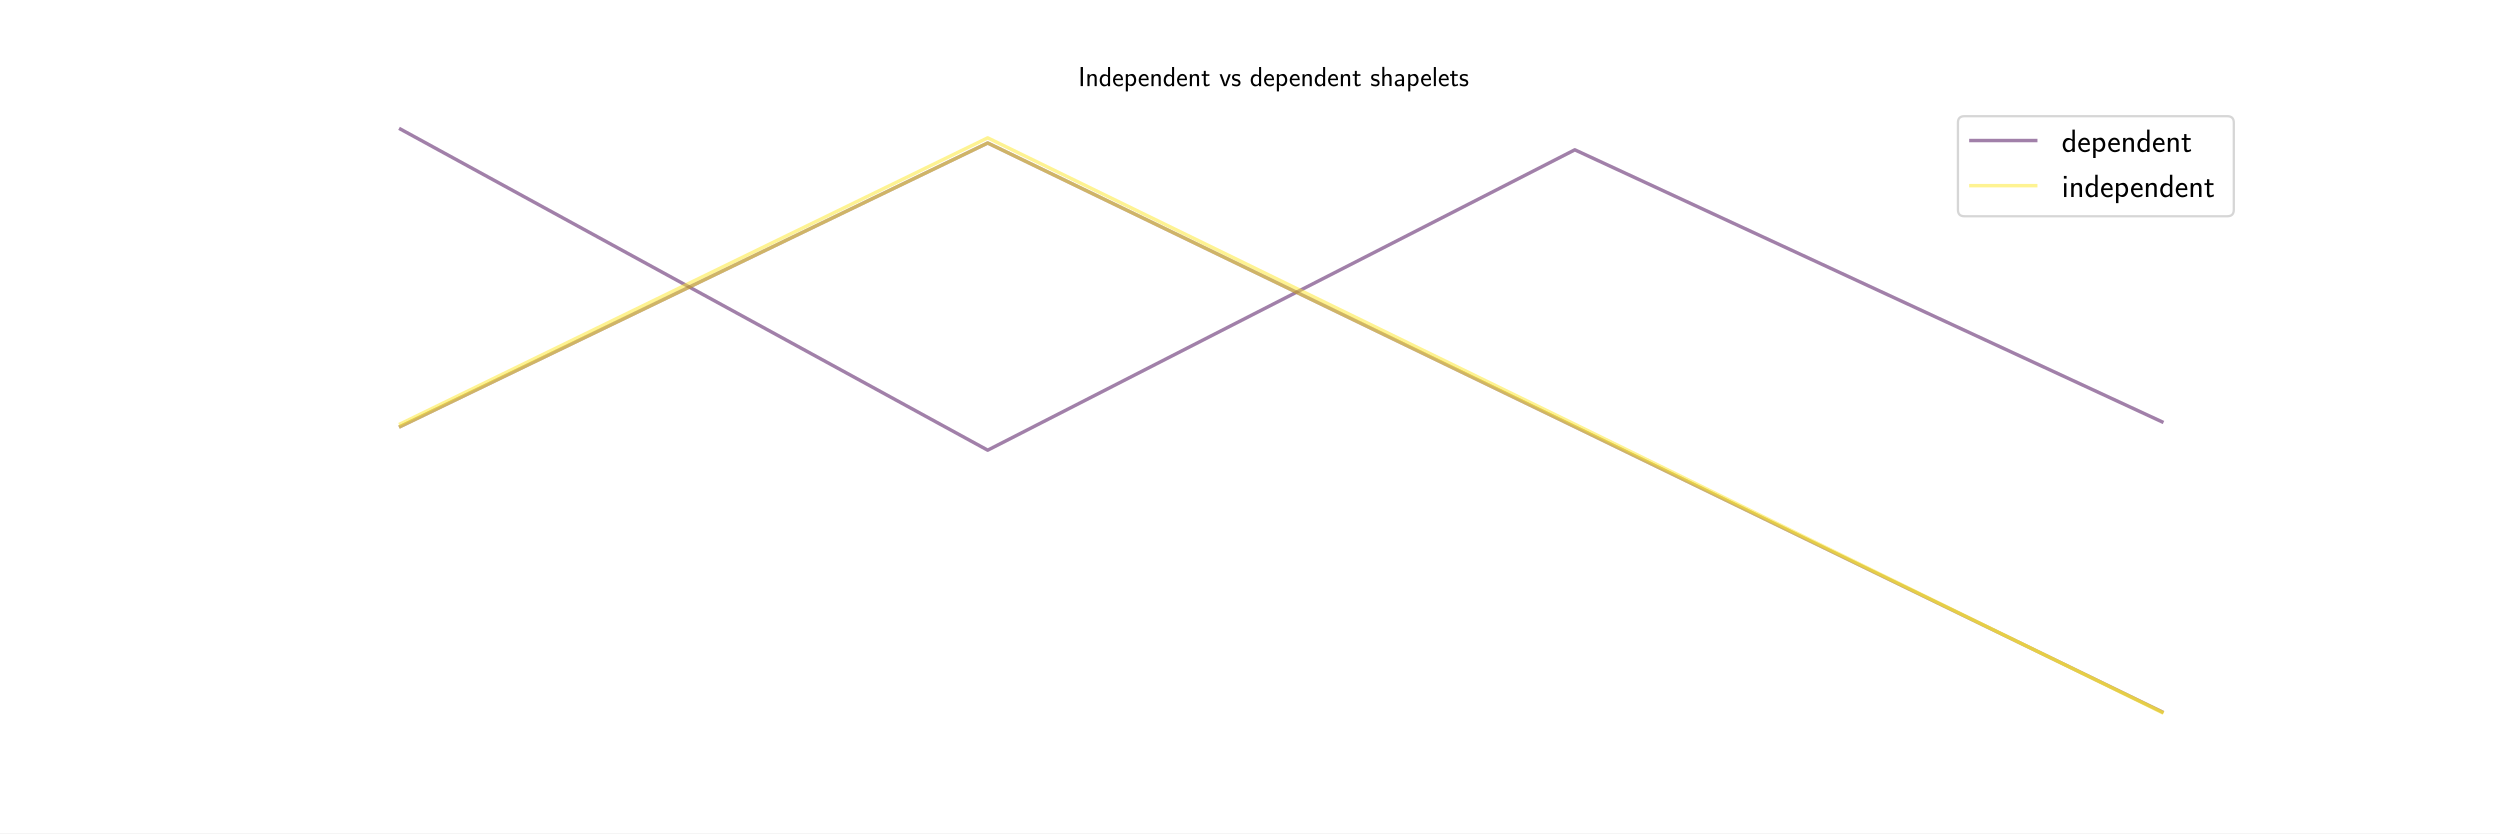
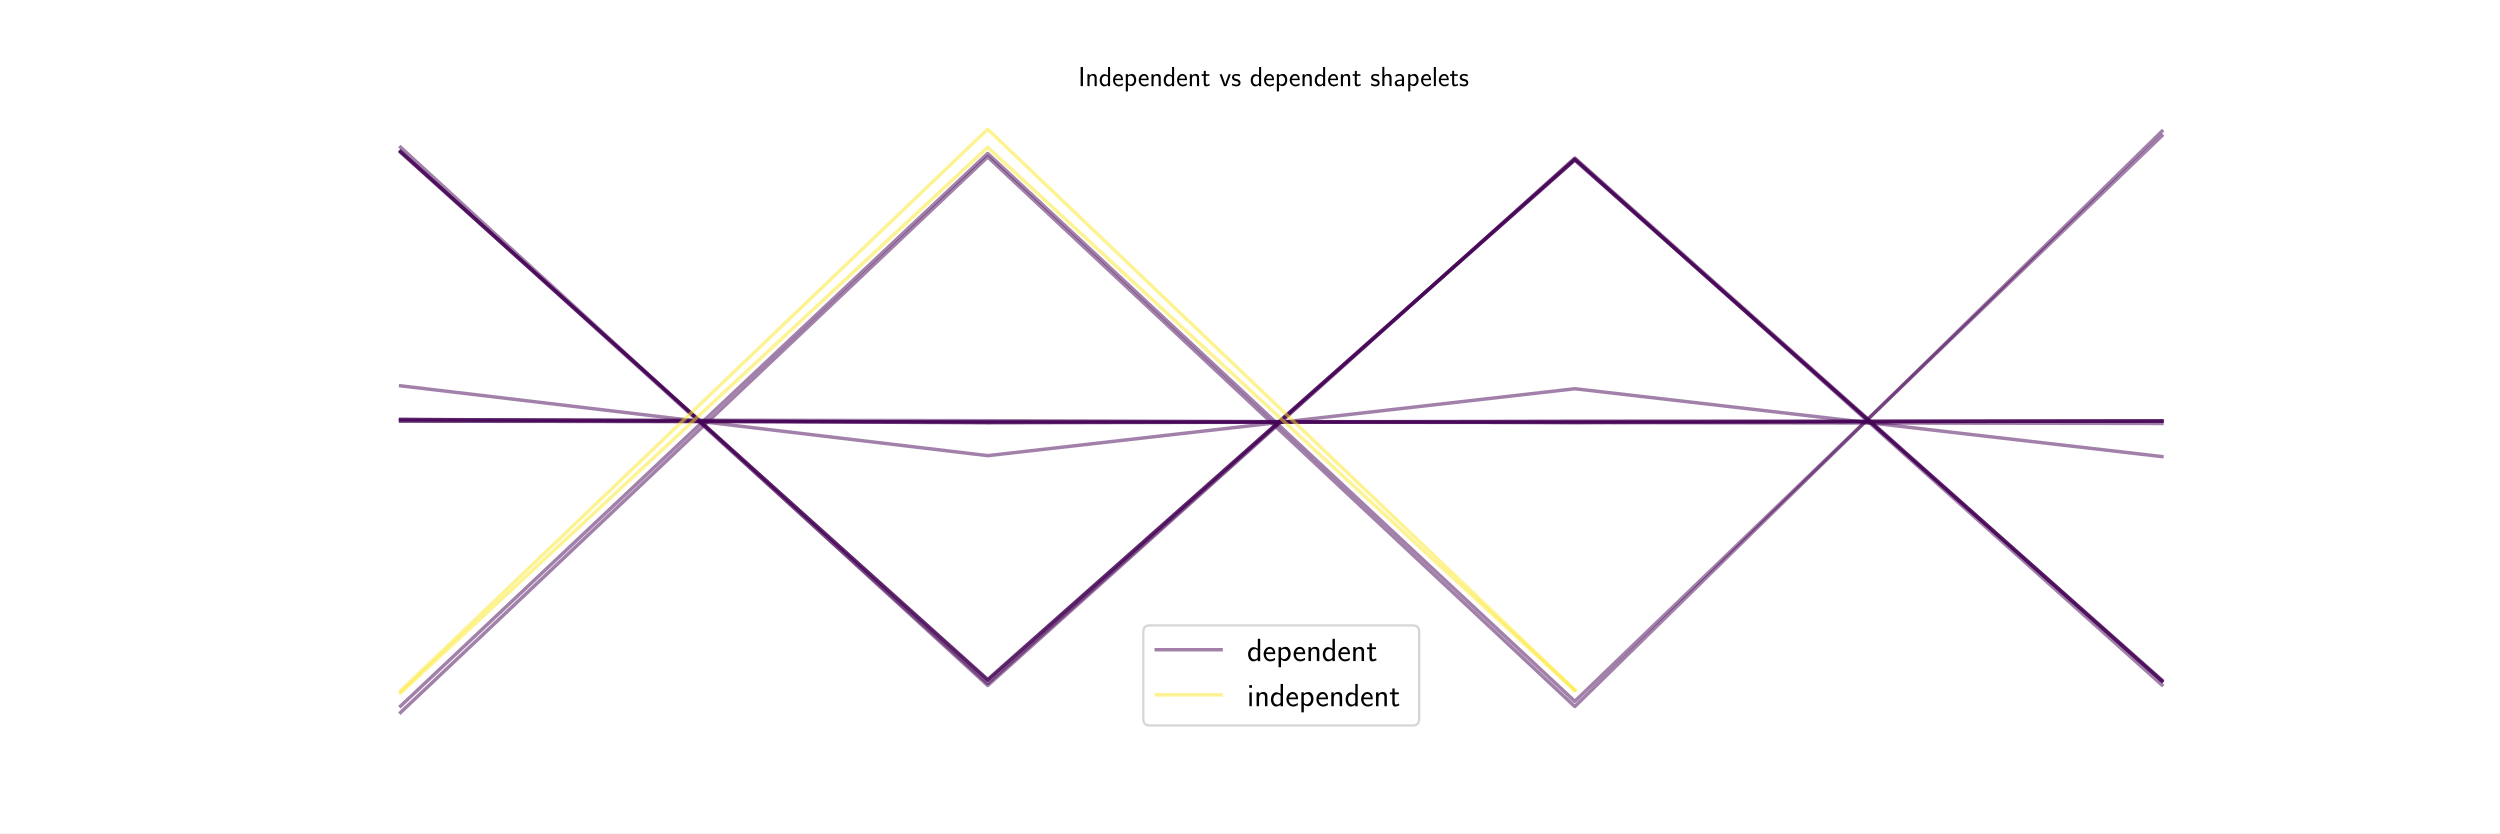
<svg xmlns="http://www.w3.org/2000/svg" xmlns:xlink="http://www.w3.org/1999/xlink" height="360pt" version="1.1" viewBox="0 0 1080 360" width="1080pt">
  <defs>
    <style type="text/css">
*{stroke-linecap:butt;stroke-linejoin:round;}
  </style>
  </defs>
  <g id="figure_1">
    <g id="patch_1">
      <path d="M 0 360  L 1080 360  L 1080 0  L 0 0  z " style="fill:#ffffff;" />
    </g>
    <g id="axes_1">
      <g id="line2d_1">
-         <path clip-path="url(#pee16037cc9)" d="M 173.045 184.204  L 426.682 61.774  L 680.318 184.364  L 933.955 307.517  " style="fill:none;opacity:0.5;stroke:#440154;stroke-linecap:square;stroke-width:1.5;" />
+         <path clip-path="url(#pa8c28a4d9b)" d="M 173.045 166.664  L 426.682 196.842  L 680.318 167.936  L 933.955 197.243  " style="fill:none;opacity:0.5;stroke:#440154;stroke-linecap:square;stroke-width:1.5;" />
      </g>
      <g id="line2d_2">
-         <path clip-path="url(#pee16037cc9)" d="M 173.045 55.8  L 426.682 194.477  L 680.318 64.719  L 933.955 182.21  " style="fill:none;opacity:0.5;stroke:#440154;stroke-linecap:square;stroke-width:1.5;" />
+         <path clip-path="url(#pa8c28a4d9b)" d="M 173.045 65.405  L 426.682 295.267  L 680.318 68.553  L 933.955 295.922  " style="fill:none;opacity:0.5;stroke:#440154;stroke-linecap:square;stroke-width:1.5;" />
      </g>
      <g id="line2d_3">
-         <path clip-path="url(#pee16037cc9)" d="M 173.045 184.204  L 426.682 61.774  L 680.318 184.364  L 933.955 307.517  " style="fill:none;opacity:0.5;stroke:#fde725;stroke-linecap:square;stroke-width:1.5;" />
+         <path clip-path="url(#pa8c28a4d9b)" d="M 173.045 305.031  L 426.682 66.307  L 680.318 302.961  L 933.955 58.652  " style="fill:none;opacity:0.5;stroke:#440154;stroke-linecap:square;stroke-width:1.5;" />
      </g>
      <g id="line2d_4">
-         <path clip-path="url(#pee16037cc9)" d="M 173.045 183.07  L 426.682 59.551  L 680.318 183.268  L 933.955 307.8  " style="fill:none;opacity:0.5;stroke:#fde725;stroke-linecap:square;stroke-width:1.5;" />
+         <path clip-path="url(#pa8c28a4d9b)" d="M 173.045 65.849  L 426.682 293.499  L 680.318 69.187  L 933.955 293.781  " style="fill:none;opacity:0.5;stroke:#440154;stroke-linecap:square;stroke-width:1.5;" />
+       </g>
+       <g id="line2d_5">
+         <path clip-path="url(#pa8c28a4d9b)" d="M 173.045 181.301  L 426.682 181.732  L 680.318 182.553  L 933.955 182.93  " style="fill:none;opacity:0.5;stroke:#440154;stroke-linecap:square;stroke-width:1.5;" />
+       </g>
+       <g id="line2d_6">
+         <path clip-path="url(#pa8c28a4d9b)" d="M 173.045 307.8  L 426.682 67.811  L 680.318 305.219  L 933.955 56.695  " style="fill:none;opacity:0.5;stroke:#440154;stroke-linecap:square;stroke-width:1.5;" />
+       </g>
+       <g id="line2d_7">
+         <path clip-path="url(#pa8c28a4d9b)" d="M 173.045 181.957  L 426.682 182.237  L 680.318 182.444  L 933.955 181.857  " style="fill:none;opacity:0.5;stroke:#440154;stroke-linecap:square;stroke-width:1.5;" />
+       </g>
+       <g id="line2d_8">
+         <path clip-path="url(#pa8c28a4d9b)" d="M 173.045 63.595  L 426.682 296.136  L 680.318 68.264  L 933.955 294.053  " style="fill:none;opacity:0.5;stroke:#440154;stroke-linecap:square;stroke-width:1.5;" />
+       </g>
+       <g id="line2d_9">
+         <path clip-path="url(#pa8c28a4d9b)" d="M 173.045 181.146  L 426.682 182.668  L 680.318 182.105  L 933.955 181.909  " style="fill:none;opacity:0.5;stroke:#440154;stroke-linecap:square;stroke-width:1.5;" />
+       </g>
+       <g id="line2d_10">
+         <path clip-path="url(#pa8c28a4d9b)" d="M 173.045 181.215  L 426.682 182.465  L 680.318 181.962  L 933.955 181.962  " style="fill:none;opacity:0.5;stroke:#440154;stroke-linecap:square;stroke-width:1.5;" />
+       </g>
+       <g id="line2d_11">
+         <path clip-path="url(#pa8c28a4d9b)" d="M 173.045 181.901  L 426.682 182.271  L 680.318 182.527  L 933.955 181.82  " style="fill:none;opacity:0.5;stroke:#440154;stroke-linecap:square;stroke-width:1.5;" />
+       </g>
+       <g id="line2d_12">
+         <path clip-path="url(#pa8c28a4d9b)" d="M 173.045 65.513  L 426.682 293.816  L 680.318 68.939  L 933.955 294.24  " style="fill:none;opacity:0.5;stroke:#440154;stroke-linecap:square;stroke-width:1.5;" />
+       </g>
+       <g id="line2d_13">
+         <path clip-path="url(#pa8c28a4d9b)" d="M 173.045 65.503  L 426.682 293.824  L 680.318 68.932  L 933.955 294.253  " style="fill:none;opacity:0.5;stroke:#440154;stroke-linecap:square;stroke-width:1.5;" />
+       </g>
+       <g id="line2d_14">
+         <path clip-path="url(#pa8c28a4d9b)" d="M 173.045 299.359  L 426.682 63.613  L 680.318 298.346  " style="fill:none;opacity:0.5;stroke:#fde725;stroke-linecap:square;stroke-width:1.5;" />
+       </g>
+       <g id="line2d_15">
+         <path clip-path="url(#pa8c28a4d9b)" d="M 173.045 298.424  L 426.682 55.8  L 680.318 298.044  " style="fill:none;opacity:0.5;stroke:#fde725;stroke-linecap:square;stroke-width:1.5;" />
      </g>
      <g id="text_1">
        <defs>
          <path d="M 17.094 69  L 8.703 69  L 8.703 0  L 17.094 0  z " id="CMSS17-73" />
          <path d="M 40.906 29.328  C 40.906 35.672 39.406 44 28.094 44  C 21.703 44 17.5 40.719 14.703 37.328  L 14.703 43.094  L 7.406 43.094  L 7.406 0  L 15 0  L 15 24.359  C 15 30.688 17.406 37.938 24.203 37.938  C 33 37.938 33.297 32 33.297 28.578  L 33.297 0  L 40.906 0  z " id="CMSS17-110" />
          <path d="M 40.797 69  L 33.406 69  L 33.406 38.094  C 30.297 40.672 25.203 43.062 19.594 43.062  C 10.5 43.062 3.297 33.297 3.297 21.047  C 3.297 8.781 10.406 -1 19.297 -1  C 26.203 -1 30.797 2.688 33.203 4.781  L 33.203 -0.203  L 40.797 -0.203  z M 33.203 13.062  C 33.203 11.672 33.203 10.203 30.094 7.531  C 28.094 5.859 25.703 5.078 23.406 5.078  C 18 5.078 10.906 9 10.906 20.938  C 10.906 33.344 18.906 37 24.406 37  C 28.094 37 31.094 35.219 33.203 32.266  z " id="CMSS17-100" />
          <path d="M 39.094 21.516  C 39.094 24.844 38.906 31.297 35.703 36.641  C 32.203 42.391 26.5 44 22.203 44  C 11.797 44 3 34.188 3 21.484  C 3 9.094 12.094 -1 23.594 -1  C 28.094 -1 33.594 0.297 38.594 3.875  C 38.594 4.281 38.406 6.469 38.297 6.562  C 38.297 6.766 38 9.844 38 10.25  C 33.203 6.359 27.703 5.078 23.703 5.078  C 17.297 5.078 10.406 10.422 10.094 21.516  z M 10.906 27  C 12.203 32.562 16.594 37.828 22.203 37.828  C 23.703 37.828 30.703 37.828 32.5 27  z " id="CMSS17-101" />
          <path d="M 15.094 5.203  C 18.406 2.016 22.906 -0.078 27.703 -0.078  C 37 -0.078 45 9.422 45 22.062  C 45 33.734 39 44 30.406 44  C 25.406 44 19.406 42.219 14.906 38.625  L 14.906 43.203  L 7.5 43.203  L 7.5 -19  L 15.094 -19  z M 15.094 32.812  C 15.906 34 19.297 37.734 24.797 37.734  C 31.797 37.734 37.406 30.625 37.406 22.062  C 37.406 12.297 30.594 6 23.906 6  C 21.906 6 19.797 6.484 17.797 8.172  C 15.094 10.531 15.094 12 15.094 13.391  z " id="CMSS17-112" />
          <path d="M 16.703 37  L 29.703 37  L 29.703 42.766  L 16.703 42.766  L 16.703 55  L 9.594 55  L 9.594 42.766  L 1.703 42.766  L 1.703 37  L 9.406 37  L 9.406 11.703  C 9.406 6 10.703 -1 17.297 -1  C 22.297 -1 26.906 0.391 31.297 2.688  L 29.703 8.562  C 27.297 6.469 24.406 5.266 21.297 5.266  C 16.906 5.266 16.703 10.875 16.703 13.375  z " id="CMSS17-116" />
          <path d="M 41.797 43  L 34 43  L 27.297 24.312  C 25.203 18.203 22.203 9.797 21.703 5.5  L 21.594 5.5  C 21.406 7.312 20.594 9.906 20.094 11.703  C 19.5 13.906 18.703 16.5 18.094 18.312  L 9.297 43  L 1.297 43  L 17.094 0  L 26 0  z " id="CMSS17-118" />
          <path d="M 32.203 41.047  C 26.297 43.859 21.703 43.859 18.703 43.859  C 11.594 43.859 3.094 41.375 3.094 31.297  C 3.094 21.234 14.094 19.031 17.094 18.422  C 21.703 17.531 26.797 16.531 26.797 11.562  C 26.797 5.266 19.594 5.266 18.297 5.266  C 14.297 5.266 8.797 6.359 3.797 9.969  L 2.594 3.281  C 8.297 0 13.797 -1 18.406 -1  C 30.703 -1 33.797 6.5 33.797 12.203  C 33.797 17.094 31 20.391 29.094 21.891  C 25.797 24.5 24.594 24.797 16.406 26.5  C 15 26.703 10.094 27.797 10.094 32.281  C 10.094 38 16.406 38 17.797 38  C 24.297 38 28.297 35.984 31 34.5  z " id="CMSS17-115" />
          <path d="M 40.906 29.547  C 40.906 35.812 39.406 44.062 28.094 44.062  C 21.797 44.062 17.703 40.984 14.797 37.609  L 14.797 69.5  L 7.406 69.5  L 7.406 0.5  L 15 0.5  L 15 24.578  C 15 30.828 17.406 38 24.203 38  C 33 38 33.297 32.125 33.297 28.734  L 33.297 0.5  L 40.906 0.5  z " id="CMSS17-104" />
          <path d="M 37.594 27.984  C 37.594 37.375 30.906 43.875 21.906 43.875  C 17.5 43.875 12.703 43.078 7.203 39.891  L 7.797 33.359  C 10.297 35.125 14.594 38 21.797 38  C 26.906 38 30 34.062 30 27.844  L 30 24  C 14 24 4 19.344 4 11.344  C 4 7.203 6.5 -1 14.797 -1  C 16.297 -1 24.406 -1 30.203 3.391  L 30.203 -0.297  L 37.594 -0.297  z M 30 12.75  C 30 10.953 30 8.562 27 6.781  C 24.406 5.078 21.094 5.078 19.703 5.078  C 14.703 5.078 11.297 7.984 11.297 11.625  C 11.297 18.922 26.906 18.922 30 18.922  z " id="CMSS17-97" />
          <path d="M 14.797 69  L 7.406 69  L 7.406 0  L 14.797 0  z " id="CMSS17-108" />
        </defs>
        <g transform="translate(465.7959 37.2)scale(0.12 -0.12)">
          <use transform="scale(0.996264)" xlink:href="#CMSS17-73" />
          <use transform="translate(25.78393 0)scale(0.996264)" xlink:href="#CMSS17-110" />
          <use transform="translate(73.98887 0)scale(0.996264)" xlink:href="#CMSS17-100" />
          <use transform="translate(122.1938 0)scale(0.996264)" xlink:href="#CMSS17-101" />
          <use transform="translate(163.8326 0)scale(0.996264)" xlink:href="#CMSS17-112" />
          <use transform="translate(214.64 0)scale(0.996264)" xlink:href="#CMSS17-101" />
          <use transform="translate(256.2788 0)scale(0.996264)" xlink:href="#CMSS17-110" />
          <use transform="translate(304.4838 0)scale(0.996264)" xlink:href="#CMSS17-100" />
          <use transform="translate(352.6887 0)scale(0.996264)" xlink:href="#CMSS17-101" />
          <use transform="translate(394.3275 0)scale(0.996264)" xlink:href="#CMSS17-110" />
          <use transform="translate(442.5325 0)scale(0.996264)" xlink:href="#CMSS17-116" />
          <use transform="translate(507.5932 0)scale(0.996264)" xlink:href="#CMSS17-118" />
          <use transform="translate(550.5933 0)scale(0.996264)" xlink:href="#CMSS17-115" />
          <use transform="translate(617.736 0)scale(0.996264)" xlink:href="#CMSS17-100" />
          <use transform="translate(665.9409 0)scale(0.996264)" xlink:href="#CMSS17-101" />
          <use transform="translate(707.5797 0)scale(0.996264)" xlink:href="#CMSS17-112" />
          <use transform="translate(758.3871 0)scale(0.996264)" xlink:href="#CMSS17-101" />
          <use transform="translate(800.0259 0)scale(0.996264)" xlink:href="#CMSS17-110" />
          <use transform="translate(848.2309 0)scale(0.996264)" xlink:href="#CMSS17-100" />
          <use transform="translate(896.4358 0)scale(0.996264)" xlink:href="#CMSS17-101" />
          <use transform="translate(938.0746 0)scale(0.996264)" xlink:href="#CMSS17-110" />
          <use transform="translate(986.2796 0)scale(0.996264)" xlink:href="#CMSS17-116" />
          <use transform="translate(1051.34 0)scale(0.996264)" xlink:href="#CMSS17-115" />
          <use transform="translate(1087.254 0)scale(0.996264)" xlink:href="#CMSS17-104" />
          <use transform="translate(1135.459 0)scale(0.996264)" xlink:href="#CMSS17-97" />
          <use transform="translate(1180.381 0)scale(0.996264)" xlink:href="#CMSS17-112" />
          <use transform="translate(1231.188 0)scale(0.996264)" xlink:href="#CMSS17-101" />
          <use transform="translate(1272.827 0)scale(0.996264)" xlink:href="#CMSS17-108" />
          <use transform="translate(1295.008 0)scale(0.996264)" xlink:href="#CMSS17-101" />
          <use transform="translate(1336.646 0)scale(0.996264)" xlink:href="#CMSS17-116" />
          <use transform="translate(1370.478 0)scale(0.996264)" xlink:href="#CMSS17-115" />
        </g>
      </g>
      <g id="legend_1">
        <g id="patch_2">
-           <path d="M 848.631 93.424  L 962.2 93.424  Q 965 93.424 965 90.624  L 965 53  Q 965 50.2 962.2 50.2  L 848.631 50.2  Q 845.831 50.2 845.831 53  L 845.831 90.624  Q 845.831 93.424 848.631 93.424  z " style="fill:#ffffff;opacity:0.8;stroke:#cccccc;stroke-linejoin:miter;" />
+           <path d="M 496.715 313.4  L 610.285 313.4  Q 613.085 313.4 613.085 310.6  L 613.085 272.976  Q 613.085 270.176 610.285 270.176  L 496.715 270.176  Q 493.915 270.176 493.915 272.976  L 493.915 310.6  Q 493.915 313.4 496.715 313.4  z " style="fill:#ffffff;opacity:0.8;stroke:#cccccc;stroke-linejoin:miter;" />
        </g>
-         <g id="line2d_5">
-           <path d="M 851.431 60.7  L 879.431 60.7  " style="fill:none;opacity:0.5;stroke:#440154;stroke-linecap:square;stroke-width:1.5;" />
+         <g id="line2d_16">
+           <path d="M 499.515 280.676  L 527.515 280.676  " style="fill:none;opacity:0.5;stroke:#440154;stroke-linecap:square;stroke-width:1.5;" />
        </g>
-         <g id="line2d_6" />
+         <g id="line2d_17" />
        <g id="text_2">
-           <g transform="translate(890.6309 65.6)scale(0.14 -0.14)">
+           <g transform="translate(538.7155 285.5759)scale(0.14 -0.14)">
            <use transform="scale(0.996264)" xlink:href="#CMSS17-100" />
            <use transform="translate(48.20494 0)scale(0.996264)" xlink:href="#CMSS17-101" />
            <use transform="translate(89.84377 0)scale(0.996264)" xlink:href="#CMSS17-112" />
            <use transform="translate(140.6511 0)scale(0.996264)" xlink:href="#CMSS17-101" />
            <use transform="translate(182.29 0)scale(0.996264)" xlink:href="#CMSS17-110" />
            <use transform="translate(230.4949 0)scale(0.996264)" xlink:href="#CMSS17-100" />
            <use transform="translate(278.6999 0)scale(0.996264)" xlink:href="#CMSS17-101" />
            <use transform="translate(320.3387 0)scale(0.996264)" xlink:href="#CMSS17-110" />
            <use transform="translate(368.5436 0)scale(0.996264)" xlink:href="#CMSS17-116" />
          </g>
        </g>
-         <g id="line2d_7">
-           <path d="M 851.431 80.212  L 879.431 80.212  " style="fill:none;opacity:0.5;stroke:#fde725;stroke-linecap:square;stroke-width:1.5;" />
+         <g id="line2d_18">
+           <path d="M 499.515 300.188  L 527.515 300.188  " style="fill:none;opacity:0.5;stroke:#fde725;stroke-linecap:square;stroke-width:1.5;" />
        </g>
-         <g id="line2d_8" />
+         <g id="line2d_19" />
        <g id="text_3">
          <defs>
            <path d="M 15.297 65.359  L 6.906 65.359  L 6.906 57  L 15.297 57  z M 14.797 42.797  L 7.406 42.797  L 7.406 0  L 14.797 0  z " id="CMSS17-105" />
          </defs>
-           <g transform="translate(890.6309 85.11203)scale(0.14 -0.14)">
+           <g transform="translate(538.7155 305.088)scale(0.14 -0.14)">
            <use transform="scale(0.996264)" xlink:href="#CMSS17-105" />
            <use transform="translate(22.18072 0)scale(0.996264)" xlink:href="#CMSS17-110" />
            <use transform="translate(70.38567 0)scale(0.996264)" xlink:href="#CMSS17-100" />
            <use transform="translate(118.5906 0)scale(0.996264)" xlink:href="#CMSS17-101" />
            <use transform="translate(160.2294 0)scale(0.996264)" xlink:href="#CMSS17-112" />
            <use transform="translate(211.0368 0)scale(0.996264)" xlink:href="#CMSS17-101" />
            <use transform="translate(252.6756 0)scale(0.996264)" xlink:href="#CMSS17-110" />
            <use transform="translate(300.8806 0)scale(0.996264)" xlink:href="#CMSS17-100" />
            <use transform="translate(349.0855 0)scale(0.996264)" xlink:href="#CMSS17-101" />
            <use transform="translate(390.7243 0)scale(0.996264)" xlink:href="#CMSS17-110" />
            <use transform="translate(438.9293 0)scale(0.996264)" xlink:href="#CMSS17-116" />
          </g>
        </g>
      </g>
    </g>
  </g>
  <defs>
-     <clipPath id="pee16037cc9">
+     <clipPath id="pa8c28a4d9b">
      <rect height="277.2" width="837" x="135" y="43.2" />
    </clipPath>
  </defs>
</svg>
